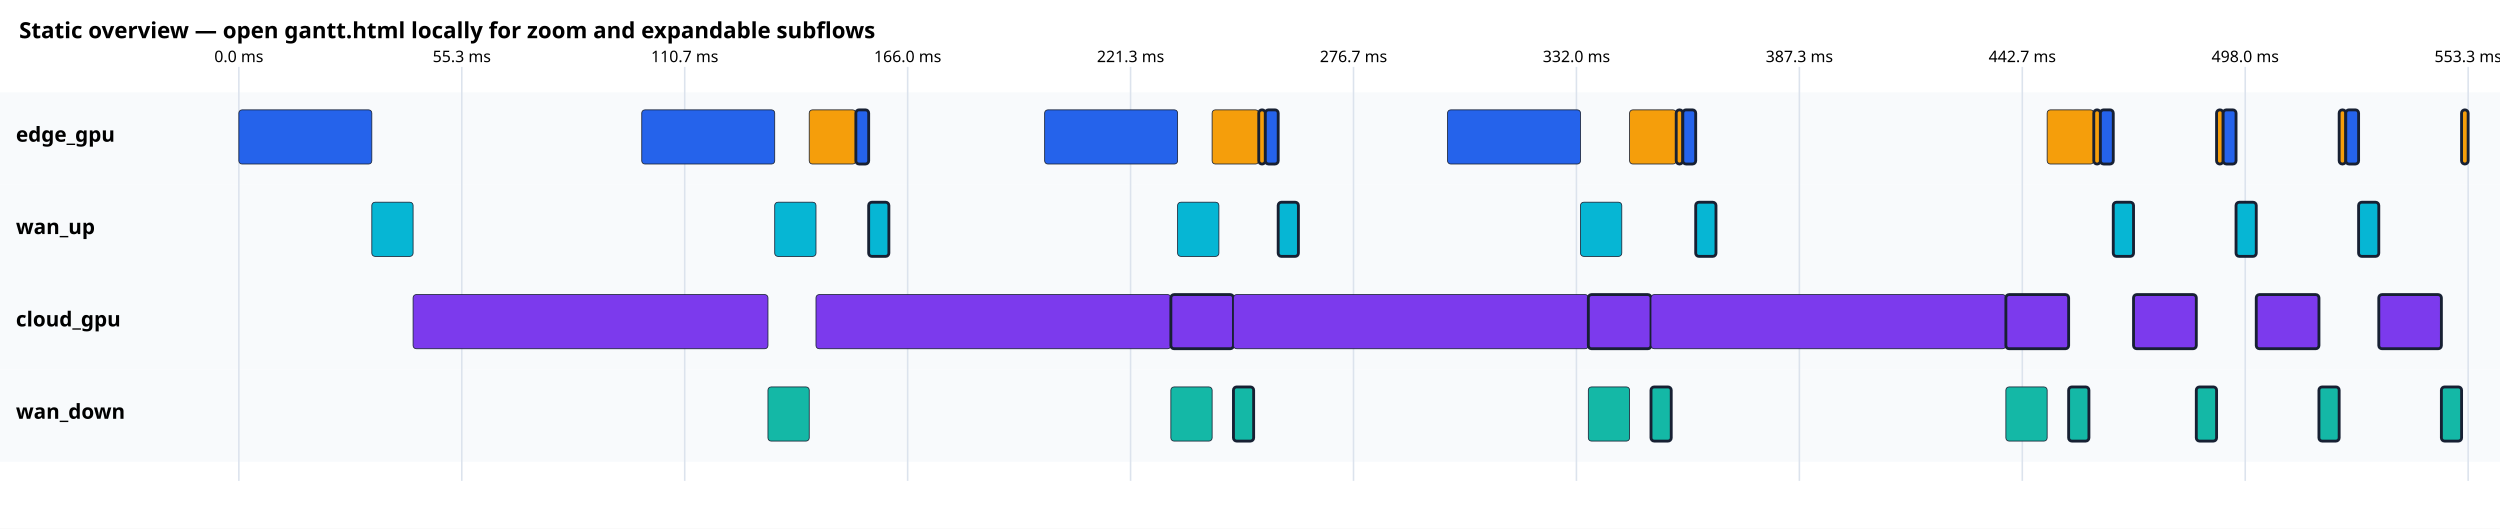
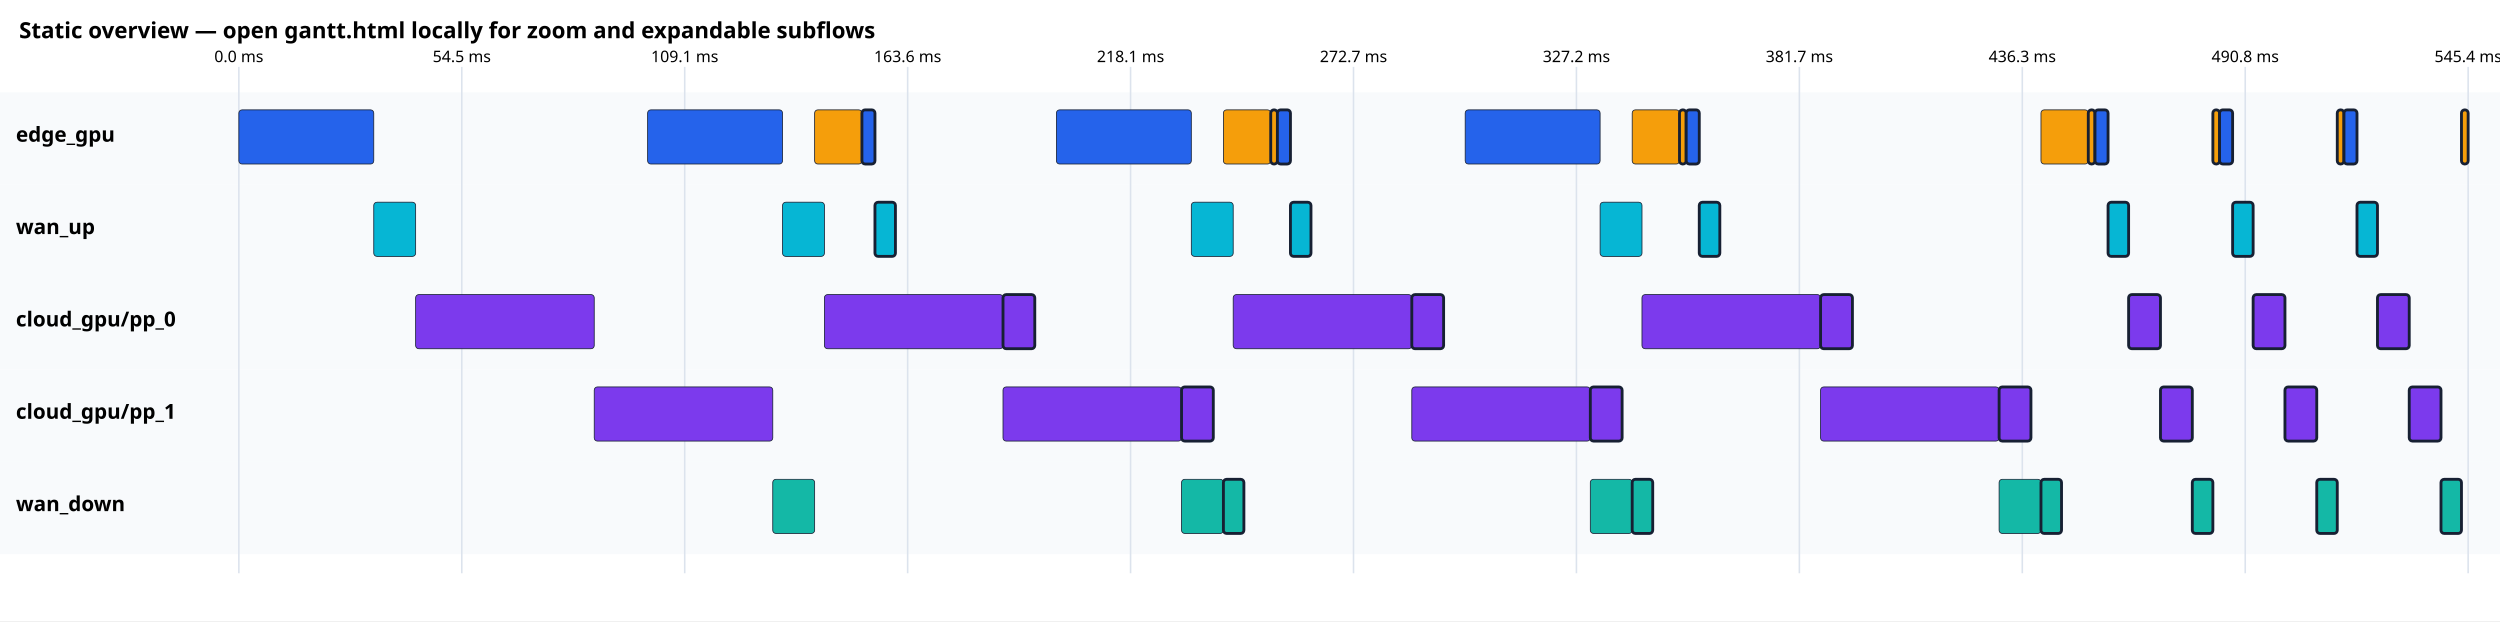
- <svg xmlns="http://www.w3.org/2000/svg" width="1570" height="332" viewBox="0 0 1570 332">
+ <svg xmlns="http://www.w3.org/2000/svg" width="1570" height="390" viewBox="0 0 1570 390">
  <rect width="100%" height="100%" fill="white" />
  <text x="12" y="24" font-family="sans-serif" font-size="14" font-weight="bold">Static overview — open gantt.html locally for zoom and expandable subflows</text>
  <rect x="0" y="58" width="1570" height="58" fill="#f8fafc" />
  <text x="10" y="89" font-family="sans-serif" font-size="13" font-weight="bold">edge_gpu</text>
  <rect x="0" y="116" width="1570" height="58" fill="#f8fafc" />
  <text x="10" y="147" font-family="sans-serif" font-size="13" font-weight="bold">wan_up</text>
  <rect x="0" y="174" width="1570" height="58" fill="#f8fafc" />
-   <text x="10" y="205" font-family="sans-serif" font-size="13" font-weight="bold">cloud_gpu</text>
+   <text x="10" y="205" font-family="sans-serif" font-size="13" font-weight="bold">cloud_gpu/pp_0</text>
  <rect x="0" y="232" width="1570" height="58" fill="#f8fafc" />
-   <text x="10" y="263" font-family="sans-serif" font-size="13" font-weight="bold">wan_down</text>
-   <line x1="150.00" y1="42" x2="150.00" y2="302" stroke="#dce3ed" />
+   <text x="10" y="263" font-family="sans-serif" font-size="13" font-weight="bold">cloud_gpu/pp_1</text>
+   <rect x="0" y="290" width="1570" height="58" fill="#f8fafc" />
+   <text x="10" y="321" font-family="sans-serif" font-size="13" font-weight="bold">wan_down</text>
+   <line x1="150.00" y1="42" x2="150.00" y2="360" stroke="#dce3ed" />
  <text x="150.00" y="39" text-anchor="middle" font-family="sans-serif" font-size="10">0.0 ms</text>
-   <line x1="290.00" y1="42" x2="290.00" y2="302" stroke="#dce3ed" />
-   <text x="290.00" y="39" text-anchor="middle" font-family="sans-serif" font-size="10">55.3 ms</text>
-   <line x1="430.00" y1="42" x2="430.00" y2="302" stroke="#dce3ed" />
-   <text x="430.00" y="39" text-anchor="middle" font-family="sans-serif" font-size="10">110.7 ms</text>
-   <line x1="570.00" y1="42" x2="570.00" y2="302" stroke="#dce3ed" />
-   <text x="570.00" y="39" text-anchor="middle" font-family="sans-serif" font-size="10">166.0 ms</text>
-   <line x1="710.00" y1="42" x2="710.00" y2="302" stroke="#dce3ed" />
-   <text x="710.00" y="39" text-anchor="middle" font-family="sans-serif" font-size="10">221.3 ms</text>
-   <line x1="850.00" y1="42" x2="850.00" y2="302" stroke="#dce3ed" />
-   <text x="850.00" y="39" text-anchor="middle" font-family="sans-serif" font-size="10">276.7 ms</text>
-   <line x1="990.00" y1="42" x2="990.00" y2="302" stroke="#dce3ed" />
-   <text x="990.00" y="39" text-anchor="middle" font-family="sans-serif" font-size="10">332.0 ms</text>
-   <line x1="1130.00" y1="42" x2="1130.00" y2="302" stroke="#dce3ed" />
-   <text x="1130.00" y="39" text-anchor="middle" font-family="sans-serif" font-size="10">387.3 ms</text>
-   <line x1="1270.00" y1="42" x2="1270.00" y2="302" stroke="#dce3ed" />
-   <text x="1270.00" y="39" text-anchor="middle" font-family="sans-serif" font-size="10">442.7 ms</text>
-   <line x1="1410.00" y1="42" x2="1410.00" y2="302" stroke="#dce3ed" />
-   <text x="1410.00" y="39" text-anchor="middle" font-family="sans-serif" font-size="10">498.0 ms</text>
-   <line x1="1550.00" y1="42" x2="1550.00" y2="302" stroke="#dce3ed" />
-   <text x="1550.00" y="39" text-anchor="middle" font-family="sans-serif" font-size="10">553.3 ms</text>
-   <rect x="150.00" y="69" width="83.50" height="34" rx="2" fill="#2563eb" stroke="#172033" stroke-width="0.5" />
-   <rect x="233.50" y="127" width="25.92" height="34" rx="2" fill="#06b6d4" stroke="#172033" stroke-width="0.5" />
-   <rect x="259.42" y="185" width="222.86" height="34" rx="2" fill="#7c3aed" stroke="#172033" stroke-width="0.5" />
-   <rect x="403.02" y="69" width="83.50" height="34" rx="2" fill="#2563eb" stroke="#172033" stroke-width="0.5" />
-   <rect x="482.28" y="243" width="25.92" height="34" rx="2" fill="#14b8a6" stroke="#172033" stroke-width="0.5" />
-   <rect x="486.52" y="127" width="25.92" height="34" rx="2" fill="#06b6d4" stroke="#172033" stroke-width="0.5" />
-   <rect x="508.19" y="69" width="29.28" height="34" rx="2" fill="#f59e0b" stroke="#172033" stroke-width="0.5" />
-   <rect x="512.44" y="185" width="222.86" height="34" rx="2" fill="#7c3aed" stroke="#172033" stroke-width="0.5" />
-   <rect x="537.47" y="69" width="8.06" height="34" rx="2" fill="#2563eb" stroke="#172033" stroke-width="1.8" />
-   <rect x="545.53" y="127" width="12.68" height="34" rx="2" fill="#06b6d4" stroke="#172033" stroke-width="1.8" />
-   <rect x="656.04" y="69" width="83.50" height="34" rx="2" fill="#2563eb" stroke="#172033" stroke-width="0.5" />
-   <rect x="735.30" y="185" width="39.31" height="34" rx="2" fill="#7c3aed" stroke="#172033" stroke-width="1.8" />
-   <rect x="735.30" y="243" width="25.92" height="34" rx="2" fill="#14b8a6" stroke="#172033" stroke-width="0.5" />
-   <rect x="739.54" y="127" width="25.92" height="34" rx="2" fill="#06b6d4" stroke="#172033" stroke-width="0.5" />
-   <rect x="761.21" y="69" width="29.28" height="34" rx="2" fill="#f59e0b" stroke="#172033" stroke-width="0.5" />
-   <rect x="774.61" y="185" width="222.86" height="34" rx="2" fill="#7c3aed" stroke="#172033" stroke-width="0.5" />
-   <rect x="774.61" y="243" width="12.68" height="34" rx="2" fill="#14b8a6" stroke="#172033" stroke-width="1.8" />
-   <rect x="790.49" y="69" width="4.14" height="34" rx="2" fill="#f59e0b" stroke="#172033" stroke-width="1.8" />
-   <rect x="794.63" y="69" width="8.08" height="34" rx="2" fill="#2563eb" stroke="#172033" stroke-width="1.8" />
-   <rect x="802.70" y="127" width="12.70" height="34" rx="2" fill="#06b6d4" stroke="#172033" stroke-width="1.8" />
-   <rect x="909.06" y="69" width="83.50" height="34" rx="2" fill="#2563eb" stroke="#172033" stroke-width="0.5" />
-   <rect x="992.56" y="127" width="25.92" height="34" rx="2" fill="#06b6d4" stroke="#172033" stroke-width="0.5" />
-   <rect x="997.47" y="185" width="39.37" height="34" rx="2" fill="#7c3aed" stroke="#172033" stroke-width="1.8" />
-   <rect x="997.47" y="243" width="25.92" height="34" rx="2" fill="#14b8a6" stroke="#172033" stroke-width="0.5" />
-   <rect x="1023.39" y="69" width="29.28" height="34" rx="2" fill="#f59e0b" stroke="#172033" stroke-width="0.5" />
-   <rect x="1036.83" y="185" width="222.86" height="34" rx="2" fill="#7c3aed" stroke="#172033" stroke-width="0.5" />
-   <rect x="1036.83" y="243" width="12.70" height="34" rx="2" fill="#14b8a6" stroke="#172033" stroke-width="1.8" />
-   <rect x="1052.66" y="69" width="4.14" height="34" rx="2" fill="#f59e0b" stroke="#172033" stroke-width="1.8" />
-   <rect x="1056.81" y="69" width="8.09" height="34" rx="2" fill="#2563eb" stroke="#172033" stroke-width="1.8" />
-   <rect x="1064.90" y="127" width="12.73" height="34" rx="2" fill="#06b6d4" stroke="#172033" stroke-width="1.8" />
-   <rect x="1259.69" y="185" width="39.42" height="34" rx="2" fill="#7c3aed" stroke="#172033" stroke-width="1.8" />
-   <rect x="1259.69" y="243" width="25.92" height="34" rx="2" fill="#14b8a6" stroke="#172033" stroke-width="0.5" />
-   <rect x="1285.61" y="69" width="29.28" height="34" rx="2" fill="#f59e0b" stroke="#172033" stroke-width="0.5" />
-   <rect x="1299.11" y="243" width="12.73" height="34" rx="2" fill="#14b8a6" stroke="#172033" stroke-width="1.8" />
-   <rect x="1314.89" y="69" width="4.15" height="34" rx="2" fill="#f59e0b" stroke="#172033" stroke-width="1.8" />
-   <rect x="1319.04" y="69" width="8.09" height="34" rx="2" fill="#2563eb" stroke="#172033" stroke-width="1.8" />
-   <rect x="1327.13" y="127" width="12.73" height="34" rx="2" fill="#06b6d4" stroke="#172033" stroke-width="1.8" />
-   <rect x="1339.86" y="185" width="39.42" height="34" rx="2" fill="#7c3aed" stroke="#172033" stroke-width="1.8" />
-   <rect x="1379.28" y="243" width="12.73" height="34" rx="2" fill="#14b8a6" stroke="#172033" stroke-width="1.8" />
-   <rect x="1392.00" y="69" width="4.15" height="34" rx="2" fill="#f59e0b" stroke="#172033" stroke-width="1.8" />
-   <rect x="1396.15" y="69" width="8.08" height="34" rx="2" fill="#2563eb" stroke="#172033" stroke-width="1.8" />
-   <rect x="1404.23" y="127" width="12.70" height="34" rx="2" fill="#06b6d4" stroke="#172033" stroke-width="1.8" />
-   <rect x="1416.93" y="185" width="39.37" height="34" rx="2" fill="#7c3aed" stroke="#172033" stroke-width="1.8" />
-   <rect x="1456.29" y="243" width="12.70" height="34" rx="2" fill="#14b8a6" stroke="#172033" stroke-width="1.8" />
-   <rect x="1469.00" y="69" width="4.14" height="34" rx="2" fill="#f59e0b" stroke="#172033" stroke-width="1.8" />
-   <rect x="1473.14" y="69" width="8.06" height="34" rx="2" fill="#2563eb" stroke="#172033" stroke-width="1.8" />
-   <rect x="1481.20" y="127" width="12.68" height="34" rx="2" fill="#06b6d4" stroke="#172033" stroke-width="1.8" />
-   <rect x="1493.88" y="185" width="39.31" height="34" rx="2" fill="#7c3aed" stroke="#172033" stroke-width="1.8" />
-   <rect x="1533.19" y="243" width="12.68" height="34" rx="2" fill="#14b8a6" stroke="#172033" stroke-width="1.8" />
-   <rect x="1545.86" y="69" width="4.14" height="34" rx="2" fill="#f59e0b" stroke="#172033" stroke-width="1.8" />
+   <line x1="290.00" y1="42" x2="290.00" y2="360" stroke="#dce3ed" />
+   <text x="290.00" y="39" text-anchor="middle" font-family="sans-serif" font-size="10">54.5 ms</text>
+   <line x1="430.00" y1="42" x2="430.00" y2="360" stroke="#dce3ed" />
+   <text x="430.00" y="39" text-anchor="middle" font-family="sans-serif" font-size="10">109.1 ms</text>
+   <line x1="570.00" y1="42" x2="570.00" y2="360" stroke="#dce3ed" />
+   <text x="570.00" y="39" text-anchor="middle" font-family="sans-serif" font-size="10">163.6 ms</text>
+   <line x1="710.00" y1="42" x2="710.00" y2="360" stroke="#dce3ed" />
+   <text x="710.00" y="39" text-anchor="middle" font-family="sans-serif" font-size="10">218.1 ms</text>
+   <line x1="850.00" y1="42" x2="850.00" y2="360" stroke="#dce3ed" />
+   <text x="850.00" y="39" text-anchor="middle" font-family="sans-serif" font-size="10">272.7 ms</text>
+   <line x1="990.00" y1="42" x2="990.00" y2="360" stroke="#dce3ed" />
+   <text x="990.00" y="39" text-anchor="middle" font-family="sans-serif" font-size="10">327.2 ms</text>
+   <line x1="1130.00" y1="42" x2="1130.00" y2="360" stroke="#dce3ed" />
+   <text x="1130.00" y="39" text-anchor="middle" font-family="sans-serif" font-size="10">381.7 ms</text>
+   <line x1="1270.00" y1="42" x2="1270.00" y2="360" stroke="#dce3ed" />
+   <text x="1270.00" y="39" text-anchor="middle" font-family="sans-serif" font-size="10">436.3 ms</text>
+   <line x1="1410.00" y1="42" x2="1410.00" y2="360" stroke="#dce3ed" />
+   <text x="1410.00" y="39" text-anchor="middle" font-family="sans-serif" font-size="10">490.8 ms</text>
+   <line x1="1550.00" y1="42" x2="1550.00" y2="360" stroke="#dce3ed" />
+   <text x="1550.00" y="39" text-anchor="middle" font-family="sans-serif" font-size="10">545.4 ms</text>
+   <rect x="150.00" y="69" width="84.72" height="34" rx="2" fill="#2563eb" stroke="#172033" stroke-width="0.5" />
+   <rect x="234.72" y="127" width="26.30" height="34" rx="2" fill="#06b6d4" stroke="#172033" stroke-width="0.5" />
+   <rect x="261.02" y="185" width="112.16" height="34" rx="2" fill="#7c3aed" stroke="#172033" stroke-width="0.5" />
+   <rect x="373.18" y="243" width="112.12" height="34" rx="2" fill="#7c3aed" stroke="#172033" stroke-width="0.5" />
+   <rect x="406.71" y="69" width="84.72" height="34" rx="2" fill="#2563eb" stroke="#172033" stroke-width="0.5" />
+   <rect x="485.29" y="301" width="26.30" height="34" rx="2" fill="#14b8a6" stroke="#172033" stroke-width="0.5" />
+   <rect x="491.44" y="127" width="26.30" height="34" rx="2" fill="#06b6d4" stroke="#172033" stroke-width="0.5" />
+   <rect x="511.59" y="69" width="29.71" height="34" rx="2" fill="#f59e0b" stroke="#172033" stroke-width="0.5" />
+   <rect x="517.73" y="185" width="112.16" height="34" rx="2" fill="#7c3aed" stroke="#172033" stroke-width="0.5" />
+   <rect x="541.29" y="69" width="8.18" height="34" rx="2" fill="#2563eb" stroke="#172033" stroke-width="1.8" />
+   <rect x="549.47" y="127" width="12.86" height="34" rx="2" fill="#06b6d4" stroke="#172033" stroke-width="1.8" />
+   <rect x="629.89" y="185" width="19.95" height="34" rx="2" fill="#7c3aed" stroke="#172033" stroke-width="1.8" />
+   <rect x="629.89" y="243" width="112.12" height="34" rx="2" fill="#7c3aed" stroke="#172033" stroke-width="0.5" />
+   <rect x="663.43" y="69" width="84.72" height="34" rx="2" fill="#2563eb" stroke="#172033" stroke-width="0.5" />
+   <rect x="742.01" y="243" width="19.94" height="34" rx="2" fill="#7c3aed" stroke="#172033" stroke-width="1.8" />
+   <rect x="742.01" y="301" width="26.30" height="34" rx="2" fill="#14b8a6" stroke="#172033" stroke-width="0.5" />
+   <rect x="748.15" y="127" width="26.30" height="34" rx="2" fill="#06b6d4" stroke="#172033" stroke-width="0.5" />
+   <rect x="768.30" y="69" width="29.71" height="34" rx="2" fill="#f59e0b" stroke="#172033" stroke-width="0.5" />
+   <rect x="768.30" y="301" width="12.86" height="34" rx="2" fill="#14b8a6" stroke="#172033" stroke-width="1.8" />
+   <rect x="774.45" y="185" width="112.16" height="34" rx="2" fill="#7c3aed" stroke="#172033" stroke-width="0.5" />
+   <rect x="798.01" y="69" width="4.20" height="34" rx="2" fill="#f59e0b" stroke="#172033" stroke-width="1.8" />
+   <rect x="802.21" y="69" width="8.19" height="34" rx="2" fill="#2563eb" stroke="#172033" stroke-width="1.8" />
+   <rect x="810.40" y="127" width="12.89" height="34" rx="2" fill="#06b6d4" stroke="#172033" stroke-width="1.8" />
+   <rect x="886.61" y="185" width="19.98" height="34" rx="2" fill="#7c3aed" stroke="#172033" stroke-width="1.8" />
+   <rect x="886.61" y="243" width="112.12" height="34" rx="2" fill="#7c3aed" stroke="#172033" stroke-width="0.5" />
+   <rect x="920.14" y="69" width="84.72" height="34" rx="2" fill="#2563eb" stroke="#172033" stroke-width="0.5" />
+   <rect x="998.72" y="243" width="19.97" height="34" rx="2" fill="#7c3aed" stroke="#172033" stroke-width="1.8" />
+   <rect x="998.72" y="301" width="26.30" height="34" rx="2" fill="#14b8a6" stroke="#172033" stroke-width="0.5" />
+   <rect x="1004.87" y="127" width="26.30" height="34" rx="2" fill="#06b6d4" stroke="#172033" stroke-width="0.5" />
+   <rect x="1025.02" y="69" width="29.71" height="34" rx="2" fill="#f59e0b" stroke="#172033" stroke-width="0.5" />
+   <rect x="1025.02" y="301" width="12.89" height="34" rx="2" fill="#14b8a6" stroke="#172033" stroke-width="1.8" />
+   <rect x="1031.16" y="185" width="112.16" height="34" rx="2" fill="#7c3aed" stroke="#172033" stroke-width="0.5" />
+   <rect x="1054.72" y="69" width="4.20" height="34" rx="2" fill="#f59e0b" stroke="#172033" stroke-width="1.8" />
+   <rect x="1058.93" y="69" width="8.21" height="34" rx="2" fill="#2563eb" stroke="#172033" stroke-width="1.8" />
+   <rect x="1067.14" y="127" width="12.91" height="34" rx="2" fill="#06b6d4" stroke="#172033" stroke-width="1.8" />
+   <rect x="1143.32" y="185" width="20.00" height="34" rx="2" fill="#7c3aed" stroke="#172033" stroke-width="1.8" />
+   <rect x="1143.32" y="243" width="112.12" height="34" rx="2" fill="#7c3aed" stroke="#172033" stroke-width="0.5" />
+   <rect x="1255.44" y="243" width="19.99" height="34" rx="2" fill="#7c3aed" stroke="#172033" stroke-width="1.8" />
+   <rect x="1255.44" y="301" width="26.30" height="34" rx="2" fill="#14b8a6" stroke="#172033" stroke-width="0.5" />
+   <rect x="1281.73" y="69" width="29.71" height="34" rx="2" fill="#f59e0b" stroke="#172033" stroke-width="0.5" />
+   <rect x="1281.73" y="301" width="12.91" height="34" rx="2" fill="#14b8a6" stroke="#172033" stroke-width="1.8" />
+   <rect x="1311.44" y="69" width="4.21" height="34" rx="2" fill="#f59e0b" stroke="#172033" stroke-width="1.8" />
+   <rect x="1315.65" y="69" width="8.21" height="34" rx="2" fill="#2563eb" stroke="#172033" stroke-width="1.8" />
+   <rect x="1323.86" y="127" width="12.91" height="34" rx="2" fill="#06b6d4" stroke="#172033" stroke-width="1.8" />
+   <rect x="1336.77" y="185" width="20.00" height="34" rx="2" fill="#7c3aed" stroke="#172033" stroke-width="1.8" />
+   <rect x="1356.78" y="243" width="19.99" height="34" rx="2" fill="#7c3aed" stroke="#172033" stroke-width="1.8" />
+   <rect x="1376.77" y="301" width="12.91" height="34" rx="2" fill="#14b8a6" stroke="#172033" stroke-width="1.8" />
+   <rect x="1389.68" y="69" width="4.21" height="34" rx="2" fill="#f59e0b" stroke="#172033" stroke-width="1.8" />
+   <rect x="1393.89" y="69" width="8.19" height="34" rx="2" fill="#2563eb" stroke="#172033" stroke-width="1.8" />
+   <rect x="1402.08" y="127" width="12.89" height="34" rx="2" fill="#06b6d4" stroke="#172033" stroke-width="1.8" />
+   <rect x="1414.97" y="185" width="19.98" height="34" rx="2" fill="#7c3aed" stroke="#172033" stroke-width="1.8" />
+   <rect x="1434.95" y="243" width="19.97" height="34" rx="2" fill="#7c3aed" stroke="#172033" stroke-width="1.8" />
+   <rect x="1454.92" y="301" width="12.89" height="34" rx="2" fill="#14b8a6" stroke="#172033" stroke-width="1.8" />
+   <rect x="1467.81" y="69" width="4.20" height="34" rx="2" fill="#f59e0b" stroke="#172033" stroke-width="1.8" />
+   <rect x="1472.01" y="69" width="8.18" height="34" rx="2" fill="#2563eb" stroke="#172033" stroke-width="1.8" />
+   <rect x="1480.19" y="127" width="12.86" height="34" rx="2" fill="#06b6d4" stroke="#172033" stroke-width="1.8" />
+   <rect x="1493.05" y="185" width="19.95" height="34" rx="2" fill="#7c3aed" stroke="#172033" stroke-width="1.8" />
+   <rect x="1513.00" y="243" width="19.94" height="34" rx="2" fill="#7c3aed" stroke="#172033" stroke-width="1.8" />
+   <rect x="1532.94" y="301" width="12.86" height="34" rx="2" fill="#14b8a6" stroke="#172033" stroke-width="1.8" />
+   <rect x="1545.80" y="69" width="4.20" height="34" rx="2" fill="#f59e0b" stroke="#172033" stroke-width="1.8" />
</svg>
